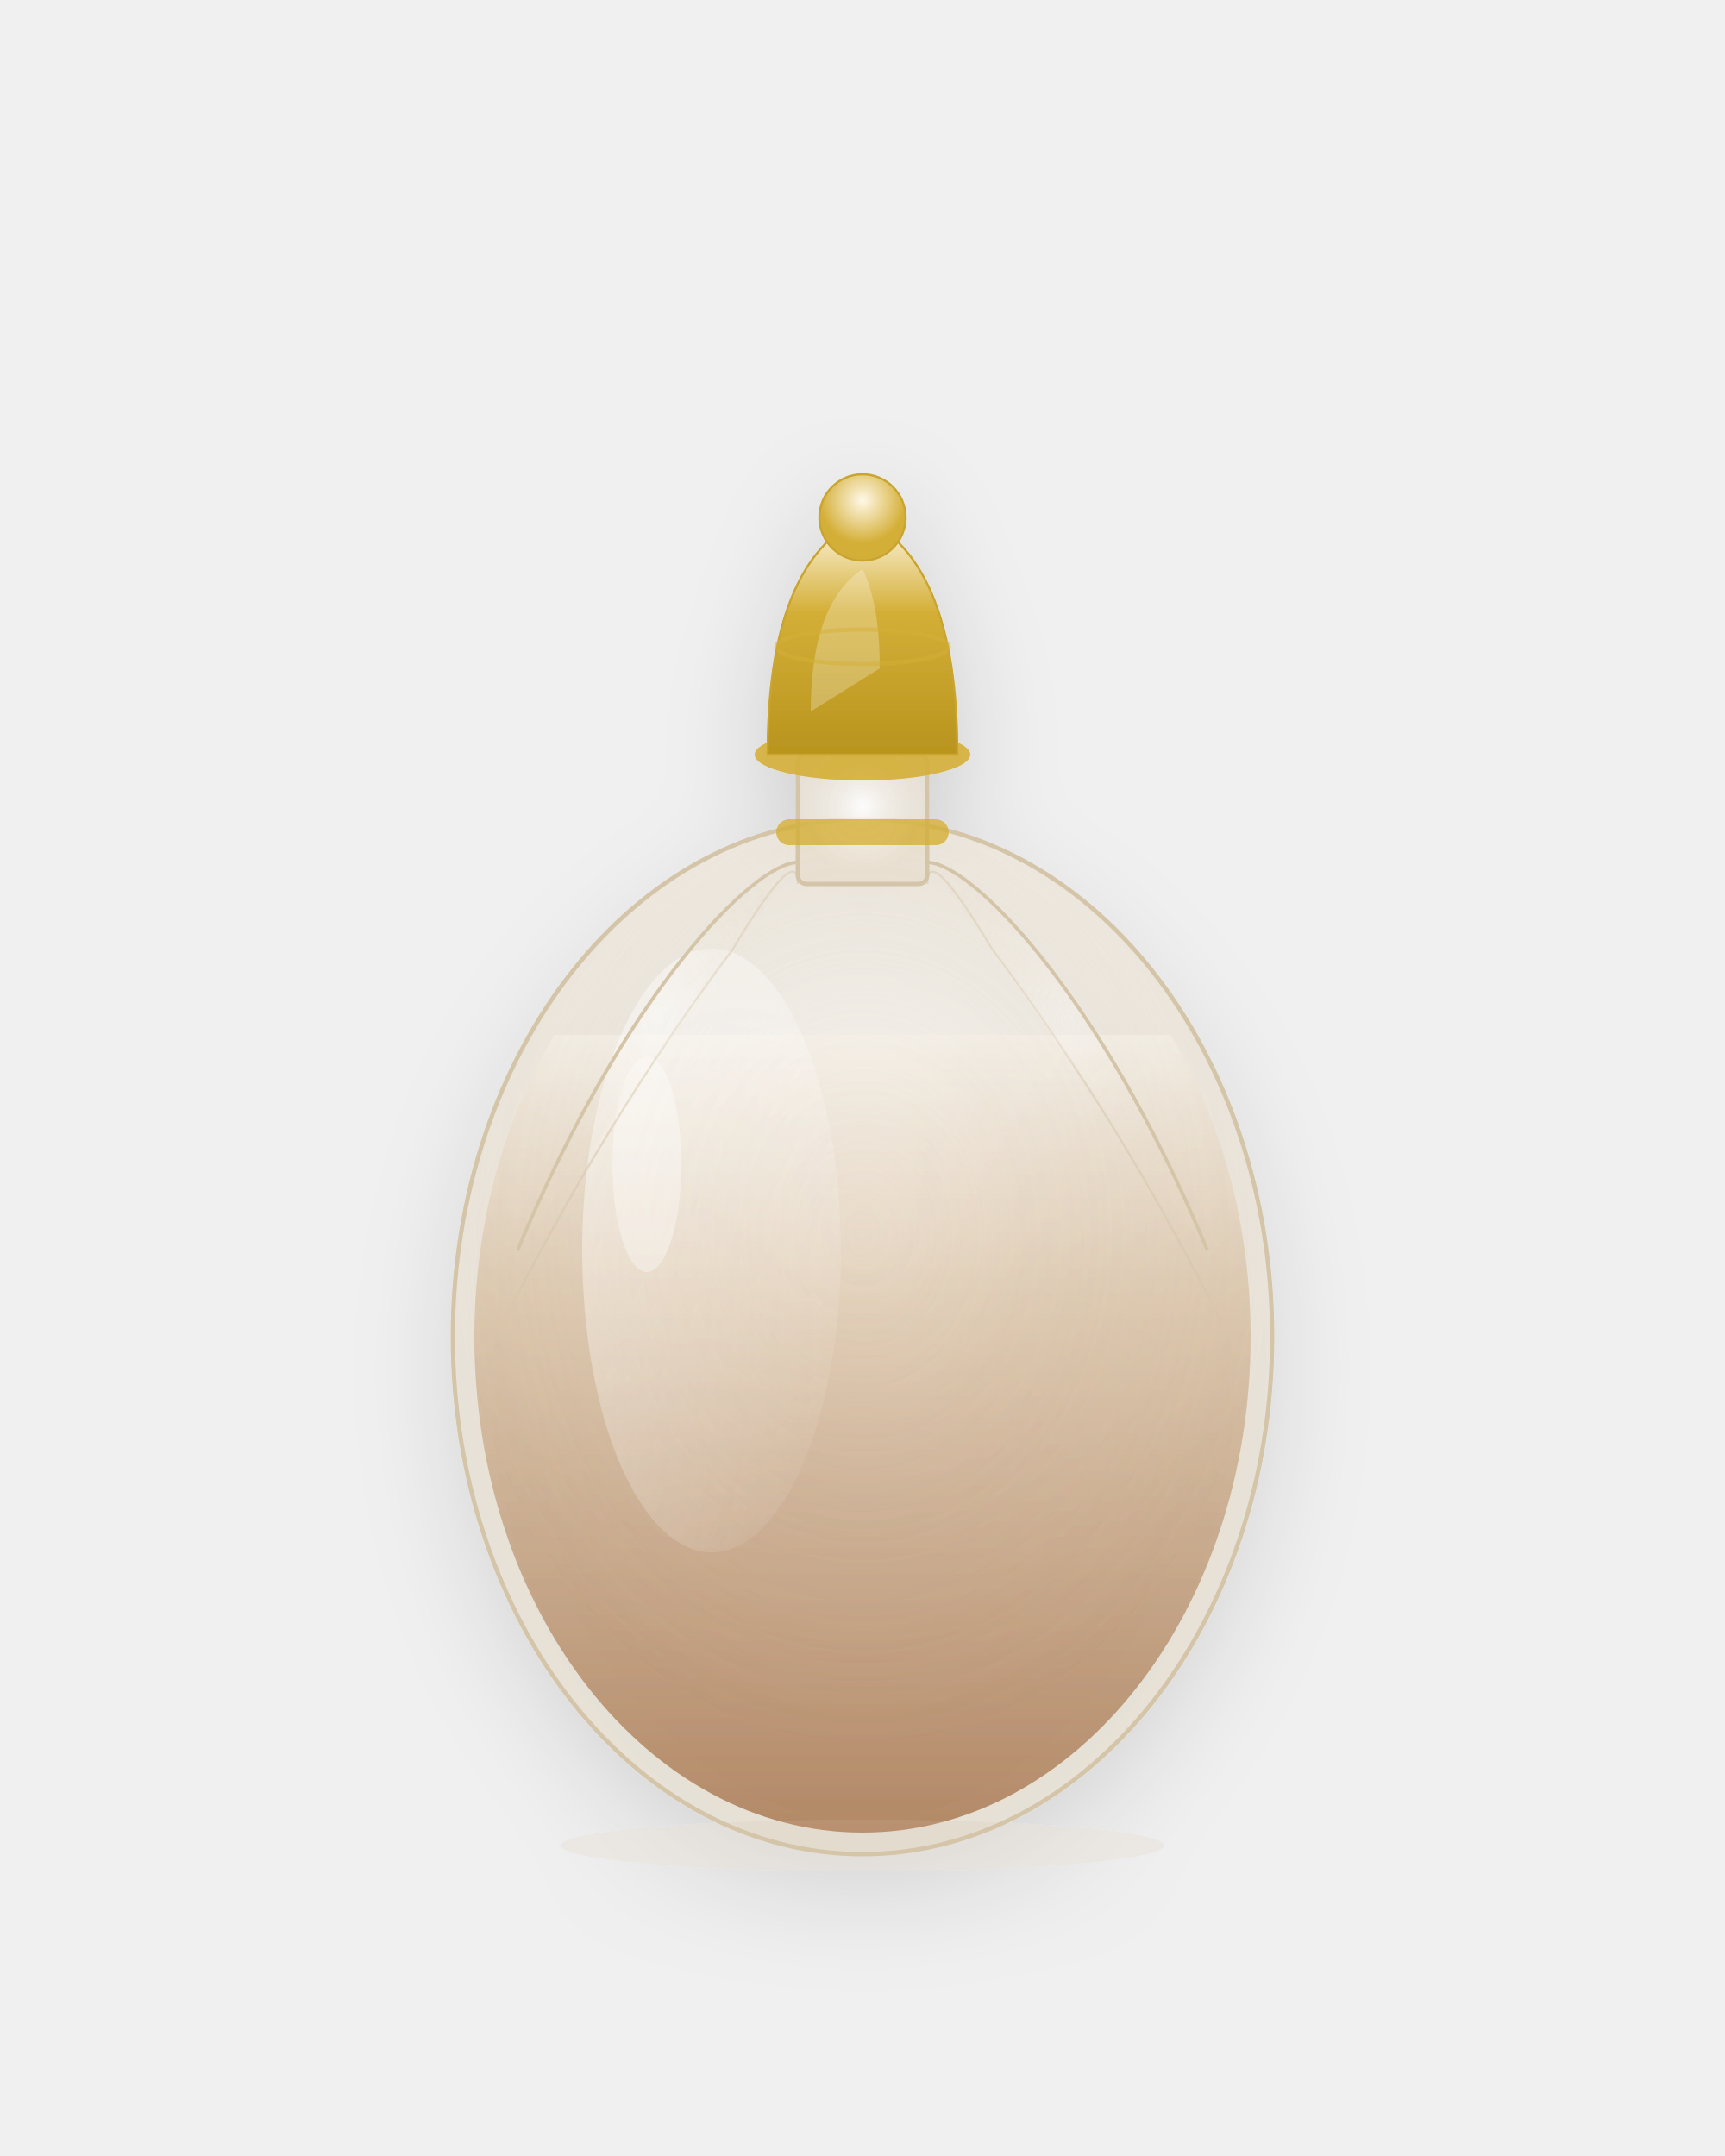
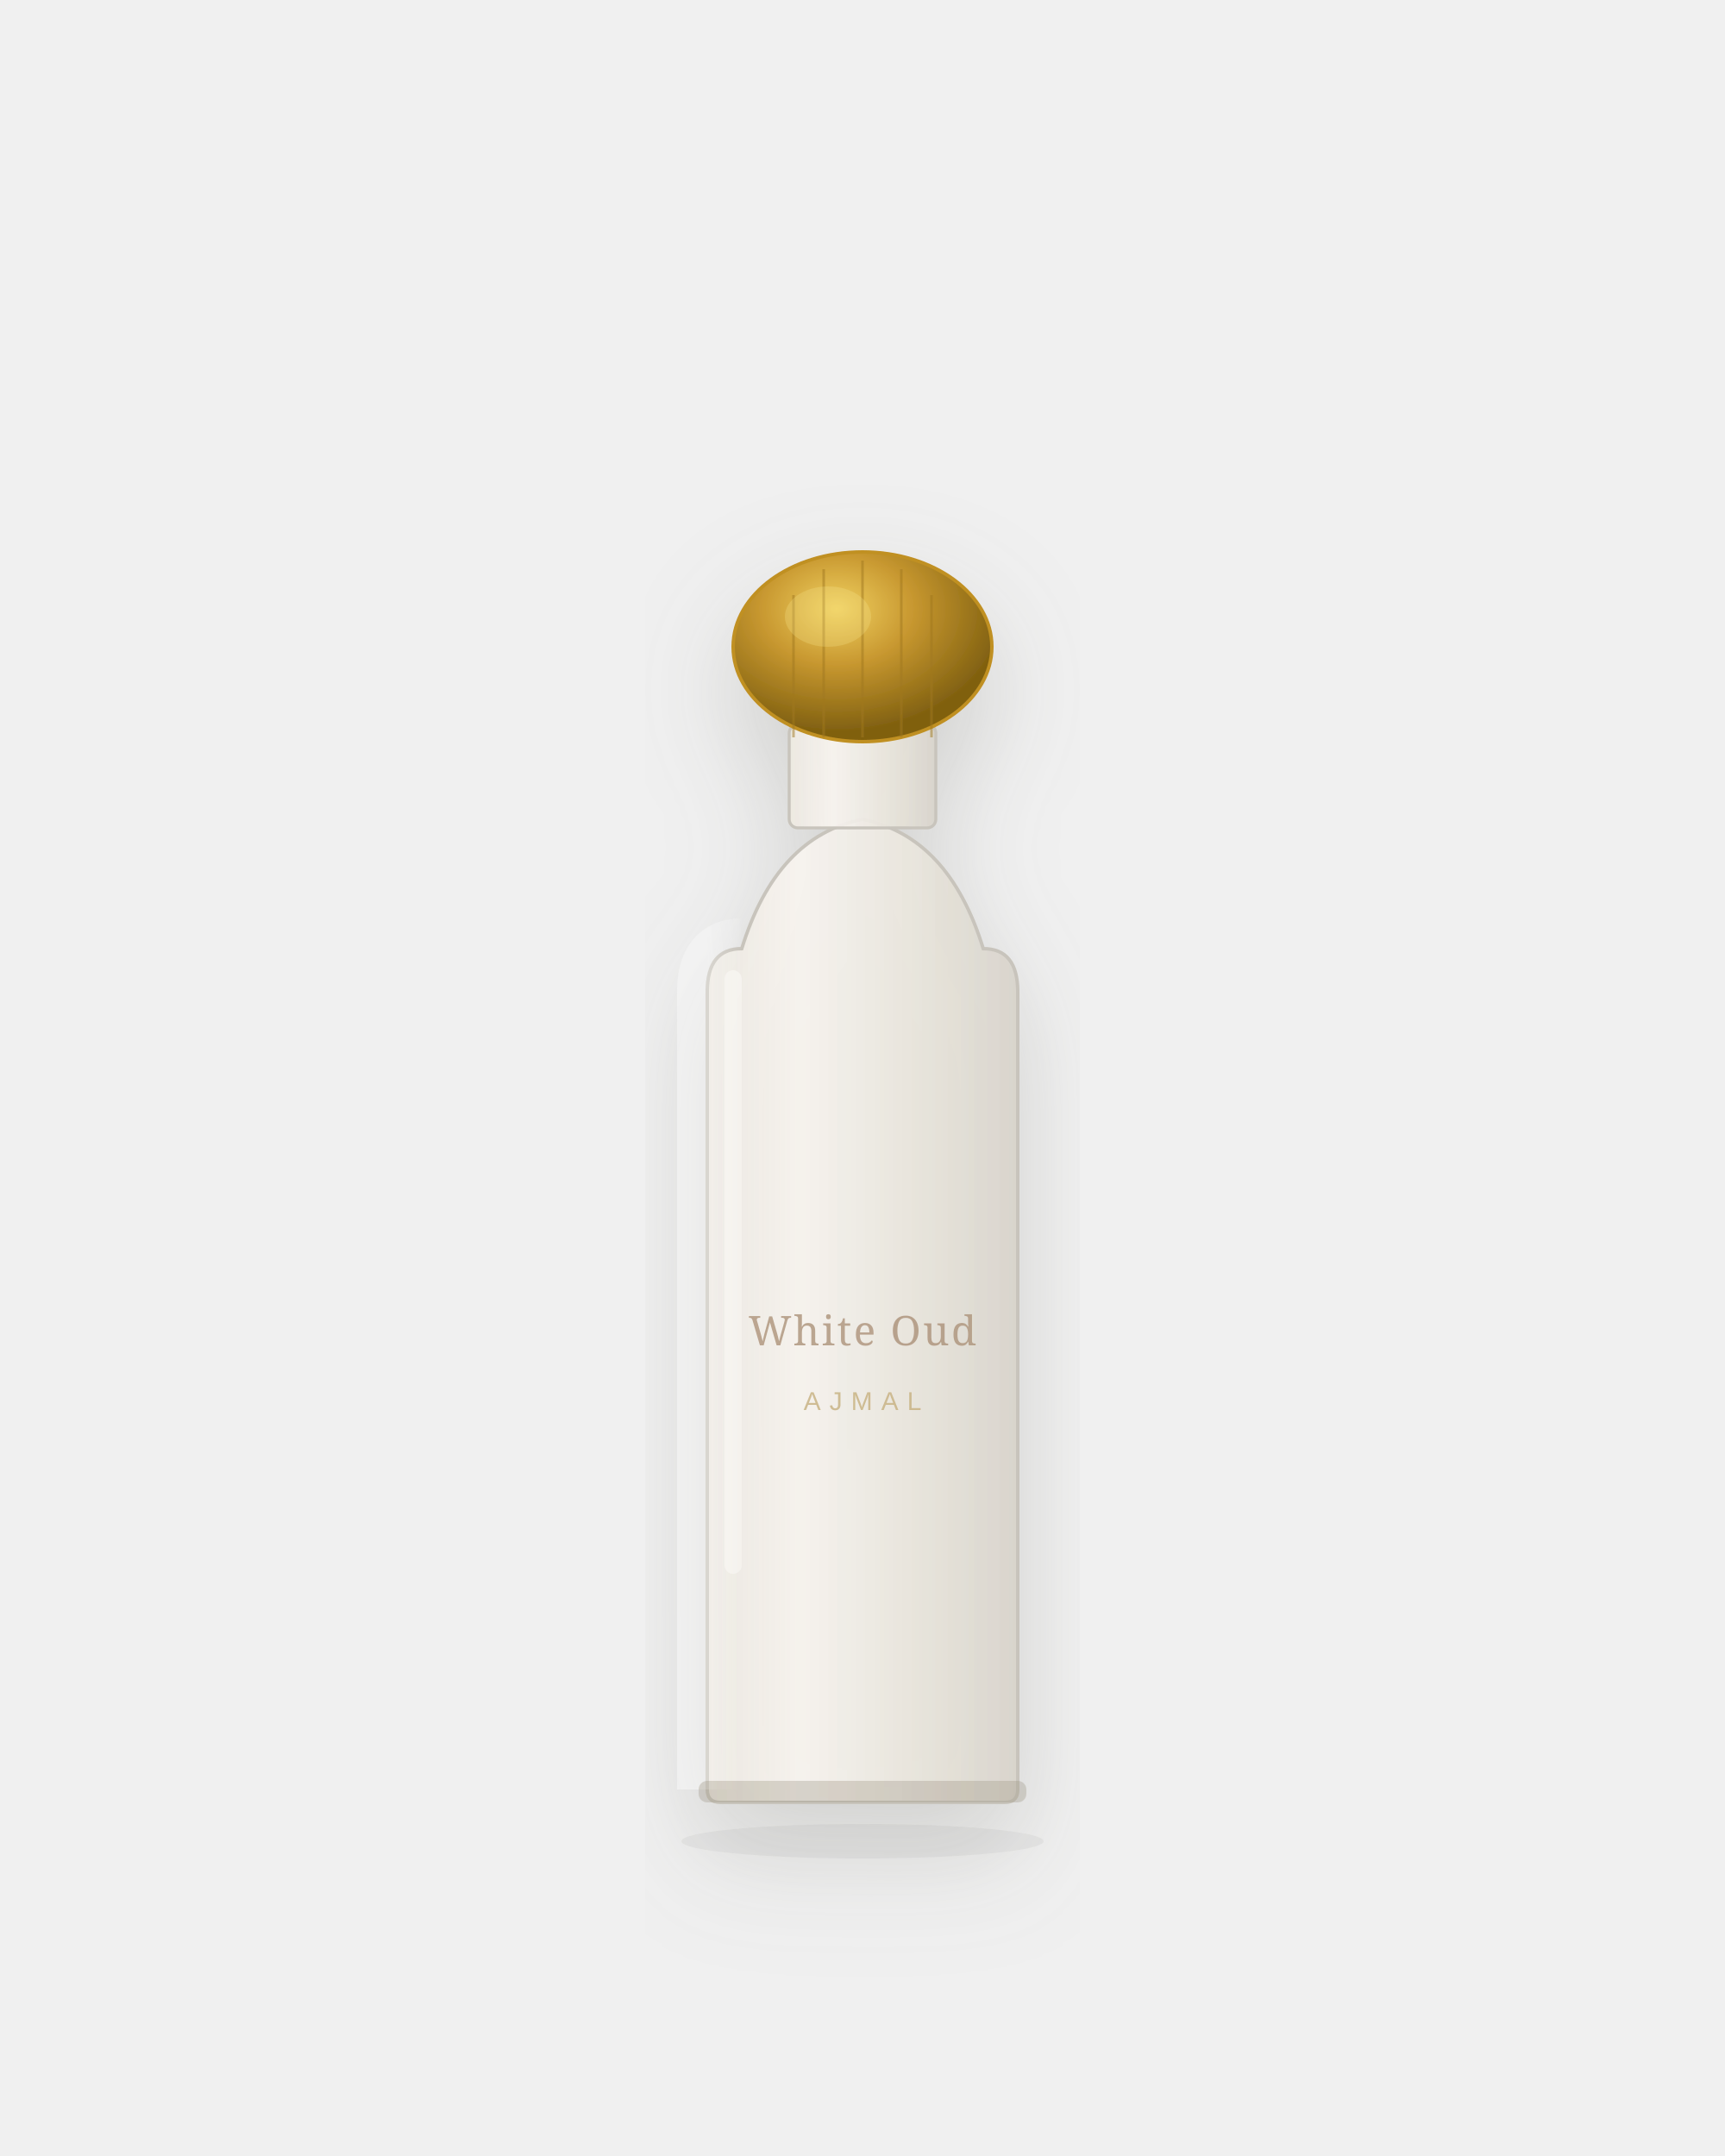
<svg xmlns="http://www.w3.org/2000/svg" viewBox="0 0 400 500" width="400" height="500">
  <defs>
-     <radialGradient id="wo-glass" cx="50%" cy="40%" r="50%">
-       <stop offset="0%" stop-color="#ffffff" stop-opacity="0.9" />
-       <stop offset="40%" stop-color="#f5efe6" stop-opacity="0.7" />
-       <stop offset="100%" stop-color="#e8dcc8" stop-opacity="0.5" />
+     <linearGradient id="wo-glass" x1="0" y1="0" x2="1" y2="0">
+       <stop offset="0%" stop-color="#ece8e0" stop-opacity="0.97" />
+       <stop offset="30%" stop-color="#f8f4f0" stop-opacity="0.90" />
+       <stop offset="68%" stop-color="#e8e4dc" stop-opacity="0.95" />
+       <stop offset="100%" stop-color="#d8d4cc" stop-opacity="0.98" />
+     </linearGradient>
+     <radialGradient id="wo-cap-dome" cx="40%" cy="30%" r="65%">
+       <stop offset="0%" stop-color="#f0d060" />
+       <stop offset="45%" stop-color="#c89830" />
+       <stop offset="100%" stop-color="#806010" />
    </radialGradient>
-     <linearGradient id="wo-liquid" x1="0" y1="0" x2="0" y2="1">
-       <stop offset="0%" stop-color="#f5efe6" />
-       <stop offset="30%" stop-color="#d4b896" />
-       <stop offset="100%" stop-color="#8B4513" />
-     </linearGradient>
-     <linearGradient id="wo-highlight" x1="0" y1="0" x2="1" y2="1">
-       <stop offset="0%" stop-color="#ffffff" stop-opacity="0.8" />
+     <linearGradient id="wo-hl" x1="0" y1="0" x2="1" y2="0">
+       <stop offset="0%" stop-color="#ffffff" stop-opacity="0.6" />
      <stop offset="100%" stop-color="#ffffff" stop-opacity="0" />
    </linearGradient>
-     <linearGradient id="wo-cap" x1="0" y1="0" x2="0" y2="1">
-       <stop offset="0%" stop-color="#fff8e7" />
-       <stop offset="40%" stop-color="#d4af37" />
-       <stop offset="100%" stop-color="#b8941e" />
-     </linearGradient>
-     <radialGradient id="wo-cap-top" cx="50%" cy="30%" r="50%">
-       <stop offset="0%" stop-color="#fff8e7" />
-       <stop offset="100%" stop-color="#d4af37" />
-     </radialGradient>
-     <filter id="wo-shadow" x="-20%" y="-10%" width="140%" height="130%">
-       <feDropShadow dx="0" dy="8" stdDeviation="12" flood-color="#000000" flood-opacity="0.15" />
-     </filter>
-     <filter id="wo-glow">
-       <feGaussianBlur in="SourceGraphic" stdDeviation="2" />
+     <filter id="wo-sh">
+       <feDropShadow dx="0" dy="10" stdDeviation="12" flood-color="#888880" flood-opacity="0.3" />
    </filter>
  </defs>
-   <g filter="url(#wo-shadow)">
-     <ellipse cx="200" cy="310" rx="95" ry="120" fill="url(#wo-glass)" stroke="#d4c5a9" stroke-width="1" />
-     <clipPath id="wo-bottle-clip">
-       <ellipse cx="200" cy="310" rx="90" ry="115" />
-     </clipPath>
-     <rect x="110" y="240" width="180" height="200" fill="url(#wo-liquid)" clip-path="url(#wo-bottle-clip)" opacity="0.6" />
-     <ellipse cx="165" cy="290" rx="30" ry="70" fill="url(#wo-highlight)" opacity="0.6" />
-     <ellipse cx="150" cy="270" rx="8" ry="25" fill="#ffffff" opacity="0.35" />
-     <rect x="185" y="175" width="30" height="30" rx="2" fill="url(#wo-glass)" stroke="#d4c5a9" stroke-width="1" />
-     <rect x="180" y="190" width="40" height="6" rx="3" fill="#d4af37" opacity="0.8" />
-     <path d="M185,205 Q185,195 170,220 Q140,260 115,310" fill="none" stroke="#d4c5a9" stroke-width="0.5" opacity="0.5" />
-     <path d="M215,205 Q215,195 230,220 Q260,260 285,310" fill="none" stroke="#d4c5a9" stroke-width="0.5" opacity="0.5" />
-     <path d="M185,200 C175,200 145,230 120,290" fill="url(#wo-glass)" stroke="#d4c5a9" stroke-width="0.8" fill-opacity="0.3" />
-     <path d="M215,200 C225,200 255,230 280,290" fill="url(#wo-glass)" stroke="#d4c5a9" stroke-width="0.8" fill-opacity="0.3" />
-     <ellipse cx="200" cy="175" rx="25" ry="6" fill="#d4af37" opacity="0.9" />
-     <path d="M178,175 Q178,130 200,120 Q222,130 222,175 Z" fill="url(#wo-cap)" stroke="#c9a42f" stroke-width="0.5" />
-     <circle cx="200" cy="120" r="10" fill="url(#wo-cap-top)" stroke="#c9a42f" stroke-width="0.5" />
-     <path d="M188,165 Q188,140 200,132 Q204,140 204,155" fill="#ffffff" opacity="0.25" />
-     <ellipse cx="200" cy="150" rx="20" ry="4" fill="none" stroke="#d4af37" stroke-width="1" opacity="0.5" />
-     <ellipse cx="200" cy="428" rx="70" ry="6" fill="#d4c5a9" opacity="0.15" />
+   <g filter="url(#wo-sh)">
+     <path d="M172,220 Q164,220 164,230 L164,415 Q164,418 167,418 L233,418 Q236,418 236,415 L236,230 Q236,220 228,220 Q220,194 200,190 Q180,194 172,220 Z" fill="url(#wo-glass)" stroke="#c8c4bc" stroke-width="0.8" />
+     <path d="M172,220 Q164,220 164,230 L164,415" fill="none" stroke="url(#wo-hl)" stroke-width="14" opacity="0.5" />
+     <rect x="168" y="225" width="4" height="140" rx="2" fill="#ffffff" opacity="0.35" />
+     <text x="200" y="312" font-family="Georgia,serif" font-size="9.5" fill="#b09880" text-anchor="middle" letter-spacing="0.5" opacity="0.85">White Oud</text>
+     <text x="200" y="327" font-family="Arial,sans-serif" font-size="6" fill="#c0a870" text-anchor="middle" letter-spacing="2" opacity="0.70">AJMAL</text>
+     <rect x="183" y="168" width="34" height="24" rx="2" fill="url(#wo-glass)" stroke="#c8c4bc" stroke-width="0.7" />
+     <ellipse cx="200" cy="150" rx="30" ry="22" fill="url(#wo-cap-dome)" stroke="#c09020" stroke-width="0.8" />
+     <line x1="184" y1="138" x2="184" y2="171" stroke="#a07820" stroke-width="0.6" opacity="0.5" />
+     <line x1="191" y1="132" x2="191" y2="171" stroke="#a07820" stroke-width="0.6" opacity="0.5" />
+     <line x1="200" y1="130" x2="200" y2="171" stroke="#a07820" stroke-width="0.6" opacity="0.5" />
+     <line x1="209" y1="132" x2="209" y2="171" stroke="#a07820" stroke-width="0.6" opacity="0.5" />
+     <line x1="216" y1="138" x2="216" y2="171" stroke="#a07820" stroke-width="0.6" opacity="0.5" />
+     <ellipse cx="192" cy="143" rx="10" ry="7" fill="#f8e890" opacity="0.25" />
+     <rect x="162" y="413" width="76" height="5" rx="2" fill="#a09888" opacity="0.35" />
+     <ellipse cx="200" cy="427" rx="42" ry="4" fill="#888880" opacity="0.1" />
  </g>
</svg>
